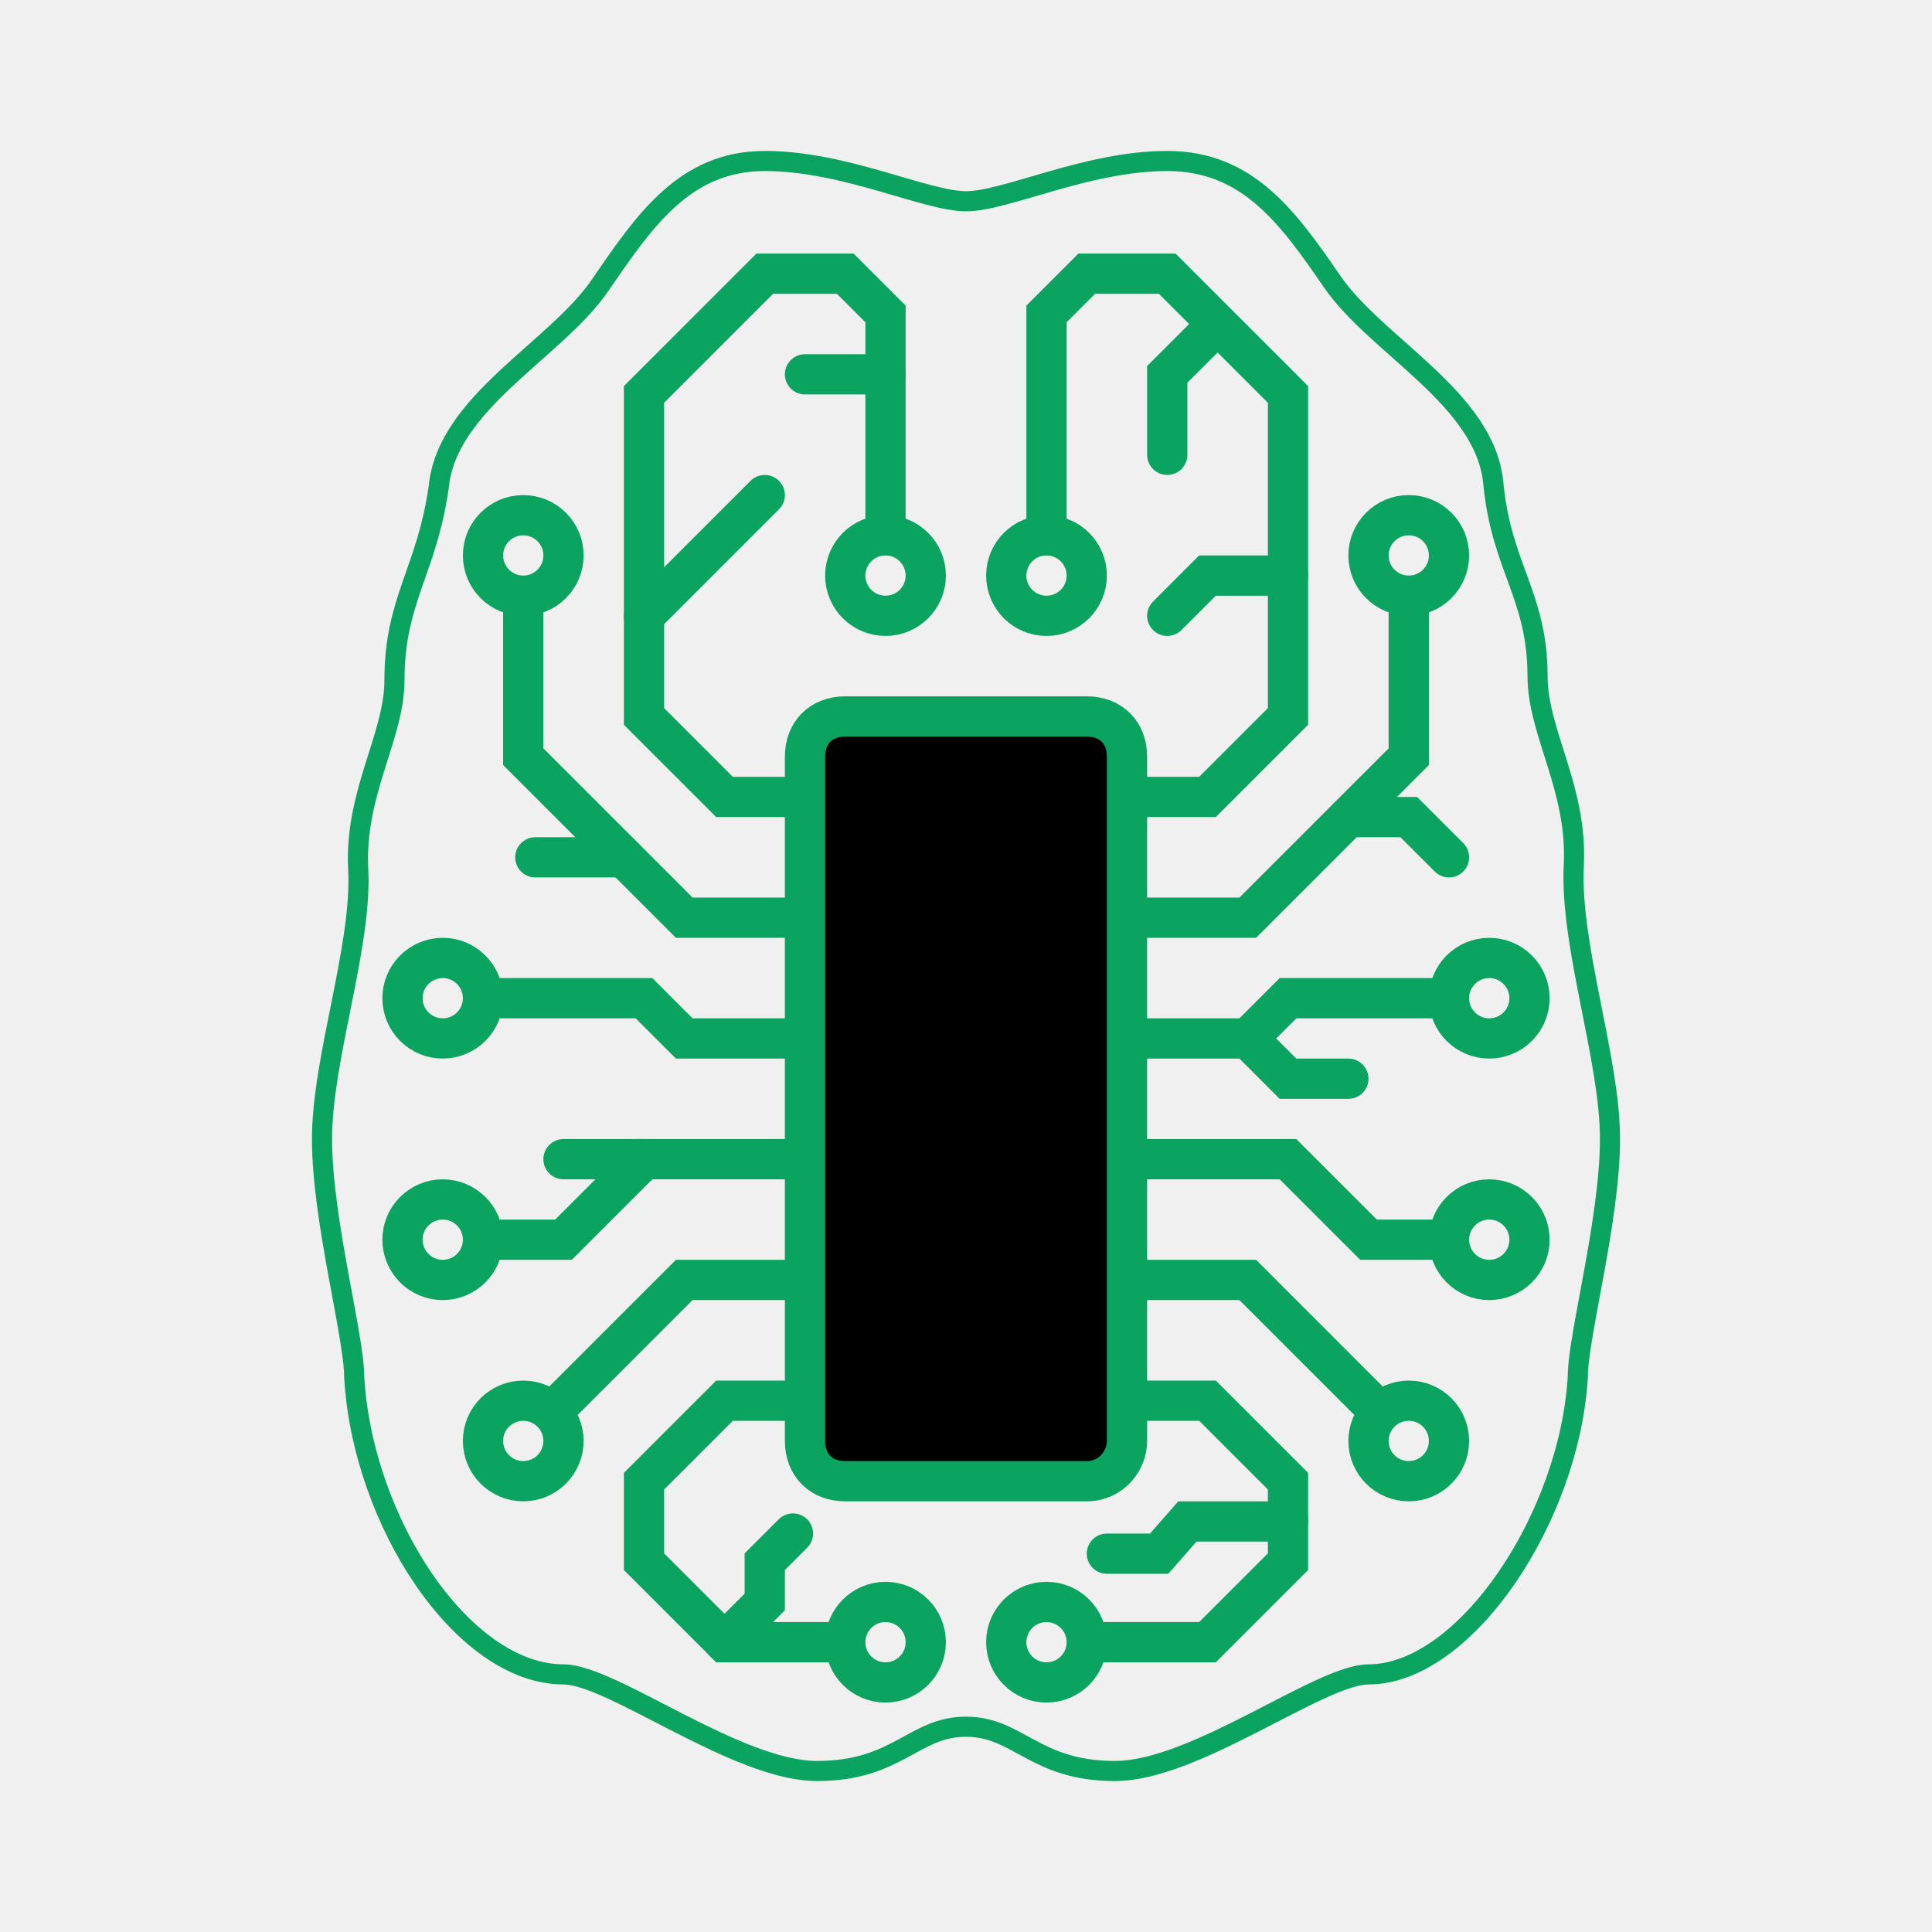
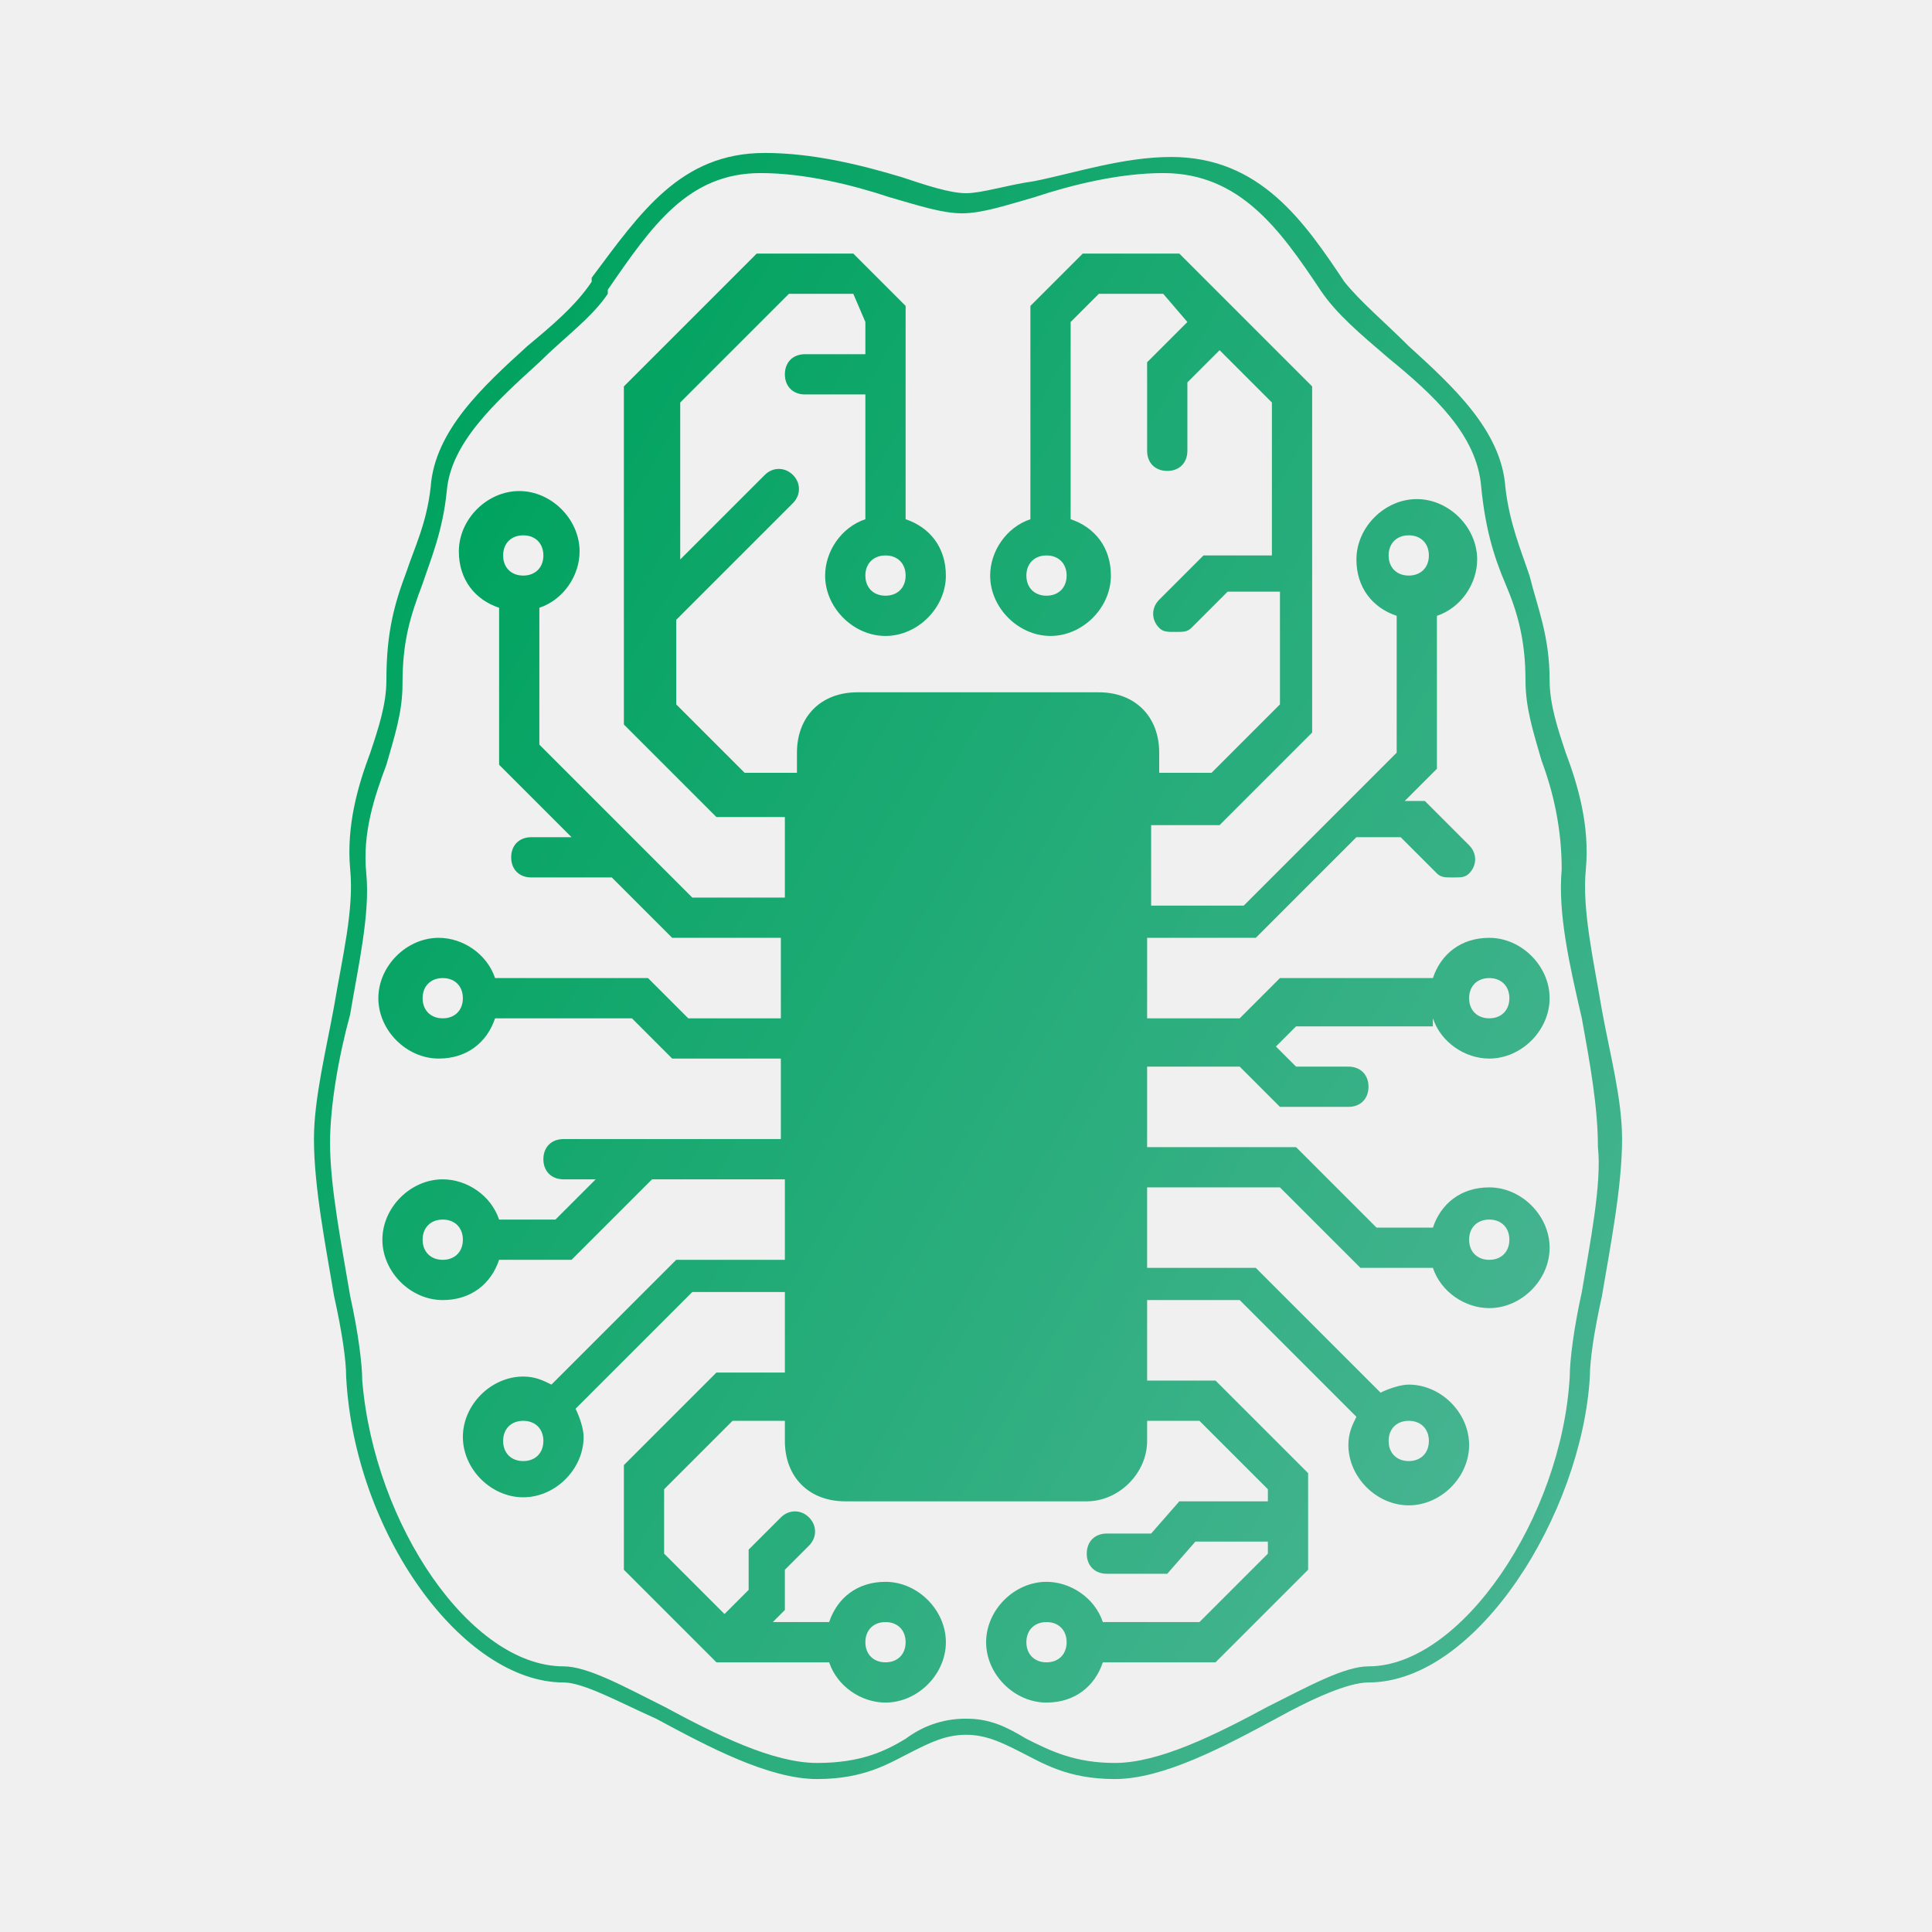
<svg xmlns="http://www.w3.org/2000/svg" version="1.1" id="Layer_1" x="0px" y="0px" viewBox="0 0 48 48" style="enable-background:new 0 0 48 48;" xml:space="preserve">
  <style type="text/css">
- 	.st0{fill:none;stroke:#0ba360;stroke-miterlimit:10;}
- 	.st1{fill:none;stroke:#0ba360;stroke-linecap:round;stroke-miterlimit:10;}
- 	.st2{fill:none;stroke:#0ba360;stroke-width:2;stroke-linecap:round;stroke-miterlimit:10;}
- 	.st3{fill:none;stroke:#0ba360;stroke-linecap:round;stroke-linejoin:round;stroke-miterlimit:10;}
- 	.st4{fill:none;stroke:#0ba360;stroke-width:2;stroke-miterlimit:10;}
- 	.st5{stroke:#0ba360;stroke-linecap:round;stroke-miterlimit:10;}
- 	.st6{fill:#FFFFFF;}
- 	.st7{stroke:#0ba360;stroke-linecap:round;stroke-linejoin:round;stroke-miterlimit:10;}
- 	.st8{fill:none;stroke:#FFFFFF;stroke-linecap:round;stroke-linejoin:round;stroke-miterlimit:10;}
- 	.st9{fill:none;stroke:#0ba360;stroke-width:0.5;stroke-miterlimit:10;}
- 	.st10{fill:none;}
- 	.st11{fill:none;stroke:#0ba360;stroke-width:0.5;stroke-linecap:round;stroke-linejoin:round;stroke-miterlimit:10;}
+ 	.st0{fill:url(#SVGID_1_);}
+ 	.st1{fill:url(#SVGID_2_);}
</style>
-   <g id="Layer_1_1_">
-     <circle class="st0" cx="26" cy="40.8" r="1" />
-     <circle class="st0" cx="35" cy="35.8" r="1" />
-     <circle class="st0" cx="37" cy="24.8" r="1" />
-     <circle class="st0" cx="35" cy="13.8" r="1" />
-     <circle class="st0" cx="37" cy="30.8" r="1" />
-     <path class="st5" d="M27,36.8h-6c-0.6,0-1-0.4-1-1v-17c0-0.6,0.4-1,1-1h6c0.6,0,1,0.4,1,1v17C28,36.3,27.6,36.8,27,36.8z" />
-     <polyline class="st0" points="28,22.8 30,22.8 31,22.8 35,18.8 35,14.8  " />
-     <polyline class="st0" points="28,25.8 31,25.8 32,24.8 36,24.8  " />
-     <polyline class="st0" points="28,34.8 30,34.8 32,36.8 32,38.8 30,40.8 27,40.8  " />
-     <polyline class="st0" points="28,31.8 31,31.8 34,34.8  " />
-     <polyline class="st0" points="28,28.8 30,28.8 32,28.8 34,30.8 36,30.8  " />
-     <circle class="st0" cx="22" cy="40.8" r="1" />
-     <circle class="st0" cx="13" cy="35.8" r="1" />
-     <circle class="st0" cx="11" cy="24.8" r="1" />
-     <circle class="st0" cx="13" cy="13.8" r="1" />
-     <circle class="st0" cx="11" cy="30.8" r="1" />
-     <circle class="st0" cx="22" cy="14.3" r="1" />
-     <polyline class="st0" points="20,19.8 18,19.8 16,17.8 16,9.8 19,6.8 21,6.8 22,7.8 22,13.3  " />
-     <circle class="st0" cx="26" cy="14.3" r="1" />
-     <polyline class="st0" points="28,19.8 30,19.8 32,17.8 32,9.8 29,6.8 27,6.8 26,7.8 26,13.3  " />
-     <polyline class="st0" points="20,22.8 18,22.8 17,22.8 13,18.8 13,14.8  " />
-     <polyline class="st0" points="20,25.8 17,25.8 16,24.8 12,24.8  " />
-     <polyline class="st0" points="20,34.8 18,34.8 16,36.8 16,38.8 18,40.8 21,40.8  " />
-     <polyline class="st0" points="20,31.8 17,31.8 14,34.8  " />
-     <polyline class="st0" points="20,28.8 18,28.8 16,28.8 14,30.8 12,30.8  " />
-     <path class="st9" d="M24,5c1,0,3-1,5-1s3,1.4,4.1,3s3.8,2.9,4,5s1.1,2.8,1.1,4.8c0,1.4,1,2.8,0.9,4.7c-0.1,2,0.9,4.8,0.9,6.8   s-0.8,4.9-0.8,5.9c-0.2,3.5-2.8,7.4-5.2,7.4c-1.2,0-4.3,2.4-6.3,2.4s-2.4-1.1-3.7-1.1c-1.3,0-1.7,1.1-3.7,1.1s-5.1-2.4-6.3-2.4   c-2.5,0-5-3.8-5.2-7.4c0-1-0.8-3.9-0.8-5.9s1-4.8,0.9-6.7s0.9-3.3,0.9-4.7c0-2,0.8-2.7,1.1-4.8c0.2-2.1,2.9-3.4,4-5S17,4,19,4   S23,5,24,5z" />
-     <line class="st1" x1="16" y1="15.3" x2="19" y2="12.3" />
-     <polyline class="st1" points="30,8.3 29,9.3 29,11.3  " />
-     <polyline class="st1" points="32,14.3 30,14.3 29,15.3  " />
-     <line class="st1" x1="22" y1="9.3" x2="20" y2="9.3" />
-     <line class="st1" x1="16" y1="28.8" x2="14" y2="28.8" />
-     <polyline class="st1" points="31,25.8 32,26.8 33.5,26.8  " />
-     <polyline class="st1" points="18,40.8 19,39.8 19,38.8 19.7,38.1  " />
-     <polyline class="st1" points="32,37.8 29.5,37.8 28.8,38.6 27.5,38.6  " />
-     <line class="st1" x1="15.5" y1="21.3" x2="13.3" y2="21.3" />
-     <polyline class="st1" points="33.5,20.3 35,20.3 36,21.3  " />
+   <g>
+     <linearGradient id="SVGID_1_" gradientUnits="userSpaceOnUse" x1="9.996" y1="16.003" x2="38.62" y2="32.529">
+       <stop offset="0" style="stop-color:#01A360" />
+       <stop offset="1" style="stop-color:#45B490" />
+     </linearGradient>
+     <path class="st0" d="M35.6,25.3c0.2,0.6,0.8,1,1.4,1c0.8,0,1.5-0.7,1.5-1.5s-0.7-1.5-1.5-1.5c-0.7,0-1.2,0.4-1.4,1h-3.8l-1,1h-2.3   v-2h2.7l2.5-2.5h1.1l0.9,0.9c0.1,0.1,0.2,0.1,0.4,0.1s0.3,0,0.4-0.1c0.2-0.2,0.2-0.5,0-0.7l-1.1-1.1h-0.5l0.8-0.8v-3.8   c0.6-0.2,1-0.8,1-1.4c0-0.8-0.7-1.5-1.5-1.5s-1.5,0.7-1.5,1.5c0,0.7,0.4,1.2,1,1.4v3.4l-1.4,1.4c0,0,0,0,0,0l-2.4,2.4h-2.3v-2h1.7   l2.3-2.3V9.6l-3.3-3.3h-2.4l-1.3,1.3v5.3c-0.6,0.2-1,0.8-1,1.4c0,0.8,0.7,1.5,1.5,1.5s1.5-0.7,1.5-1.5c0-0.7-0.4-1.2-1-1.4V8   l0.7-0.7h1.6L29.5,8l-1,1v2.2c0,0.3,0.2,0.5,0.5,0.5s0.5-0.2,0.5-0.5V9.5l0.8-0.8l1.3,1.3v3.8h-1.7l-1.1,1.1   c-0.2,0.2-0.2,0.5,0,0.7c0.1,0.1,0.2,0.1,0.4,0.1s0.3,0,0.4-0.1l0.9-0.9h1.3v2.8l-1.7,1.7h-1.3v-0.5c0-0.9-0.6-1.5-1.5-1.5h-6   c-0.9,0-1.5,0.6-1.5,1.5v0.5h-1.3l-1.7-1.7v-2.1l2.9-2.9c0.2-0.2,0.2-0.5,0-0.7s-0.5-0.2-0.7,0l-2.1,2.1V10l2.7-2.7h1.6L21.5,8v0.8   H20c-0.3,0-0.5,0.2-0.5,0.5s0.2,0.5,0.5,0.5h1.5v3.1c-0.6,0.2-1,0.8-1,1.4c0,0.8,0.7,1.5,1.5,1.5s1.5-0.7,1.5-1.5   c0-0.7-0.4-1.2-1-1.4V7.6l-1.3-1.3h-2.4l-3.3,3.3V18l2.3,2.3h1.7v2h-2.3l-1.4-1.4c0,0,0,0,0,0l-2.4-2.4v-3.4c0.6-0.2,1-0.8,1-1.4   c0-0.8-0.7-1.5-1.5-1.5s-1.5,0.7-1.5,1.5c0,0.7,0.4,1.2,1,1.4V19l1.8,1.8h-1c-0.3,0-0.5,0.2-0.5,0.5s0.2,0.5,0.5,0.5h2l1.5,1.5h2.7   v2h-2.3l-1-1h-3.8c-0.2-0.6-0.8-1-1.4-1c-0.8,0-1.5,0.7-1.5,1.5s0.7,1.5,1.5,1.5c0.7,0,1.2-0.4,1.4-1h3.4l1,1h2.7v2H16h-0.2H14   c-0.3,0-0.5,0.2-0.5,0.5s0.2,0.5,0.5,0.5h0.8l-1,1h-1.4c-0.2-0.6-0.8-1-1.4-1c-0.8,0-1.5,0.7-1.5,1.5s0.7,1.5,1.5,1.5   c0.7,0,1.2-0.4,1.4-1h1.8l2-2h3.3v2h-2.7l-3.1,3.1l0,0c-0.2-0.1-0.4-0.2-0.7-0.2c-0.8,0-1.5,0.7-1.5,1.5s0.7,1.5,1.5,1.5   s1.5-0.7,1.5-1.5c0-0.2-0.1-0.5-0.2-0.7l0,0l2.9-2.9h2.3v2h-1.7l-2.3,2.3V39l2.3,2.3h2.8c0.2,0.6,0.8,1,1.4,1   c0.8,0,1.5-0.7,1.5-1.5s-0.7-1.5-1.5-1.5c-0.7,0-1.2,0.4-1.4,1h-1.4l0.3-0.3v-1l0.6-0.6c0.2-0.2,0.2-0.5,0-0.7s-0.5-0.2-0.7,0   l-0.8,0.8v1L18,40.1l-1.5-1.5V37l1.7-1.7h1.3v0.5c0,0.9,0.6,1.5,1.5,1.5h6c0.8,0,1.5-0.7,1.5-1.5v-0.5h1.3l1.7,1.7v0.3h-2.2   l-0.7,0.8h-1.1c-0.3,0-0.5,0.2-0.5,0.5s0.2,0.5,0.5,0.5H29l0.7-0.8h1.8v0.3l-1.7,1.7h-2.4c-0.2-0.6-0.8-1-1.4-1   c-0.8,0-1.5,0.7-1.5,1.5s0.7,1.5,1.5,1.5c0.7,0,1.2-0.4,1.4-1h2.8l2.3-2.3v-2.4l-2.3-2.3h-1.7v-2h2.3l2.9,2.9l0,0   c-0.1,0.2-0.2,0.4-0.2,0.7c0,0.8,0.7,1.5,1.5,1.5s1.5-0.7,1.5-1.5s-0.7-1.5-1.5-1.5c-0.2,0-0.5,0.1-0.7,0.2l0,0l-3.1-3.1h-2.7v-2   h3.3l2,2h1.8c0.2,0.6,0.8,1,1.4,1c0.8,0,1.5-0.7,1.5-1.5s-0.7-1.5-1.5-1.5c-0.7,0-1.2,0.4-1.4,1h-1.4l-2-2h-3.7v-2h2.3l1,1h1.7   c0.3,0,0.5-0.2,0.5-0.5s-0.2-0.5-0.5-0.5h-1.3l-0.5-0.5l0.5-0.5H35.6z M37,24.3c0.3,0,0.5,0.2,0.5,0.5c0,0.3-0.2,0.5-0.5,0.5   s-0.5-0.2-0.5-0.5C36.5,24.5,36.7,24.3,37,24.3z M35,13.3c0.3,0,0.5,0.2,0.5,0.5s-0.2,0.5-0.5,0.5s-0.5-0.2-0.5-0.5   S34.7,13.3,35,13.3z M26,14.8c-0.3,0-0.5-0.2-0.5-0.5s0.2-0.5,0.5-0.5s0.5,0.2,0.5,0.5S26.3,14.8,26,14.8z M22,14.8   c-0.3,0-0.5-0.2-0.5-0.5s0.2-0.5,0.5-0.5s0.5,0.2,0.5,0.5S22.3,14.8,22,14.8z M13,13.3c0.3,0,0.5,0.2,0.5,0.5s-0.2,0.5-0.5,0.5   s-0.5-0.2-0.5-0.5S12.7,13.3,13,13.3z M11,25.3c-0.3,0-0.5-0.2-0.5-0.5c0-0.3,0.2-0.5,0.5-0.5s0.5,0.2,0.5,0.5   C11.5,25.1,11.3,25.3,11,25.3z M11,31.3c-0.3,0-0.5-0.2-0.5-0.5s0.2-0.5,0.5-0.5s0.5,0.2,0.5,0.5S11.3,31.3,11,31.3z M13,36.3   c-0.3,0-0.5-0.2-0.5-0.5s0.2-0.5,0.5-0.5s0.5,0.2,0.5,0.5S13.3,36.3,13,36.3z M22,40.3c0.3,0,0.5,0.2,0.5,0.5s-0.2,0.5-0.5,0.5   s-0.5-0.2-0.5-0.5S21.7,40.3,22,40.3z M26,41.3c-0.3,0-0.5-0.2-0.5-0.5s0.2-0.5,0.5-0.5s0.5,0.2,0.5,0.5S26.3,41.3,26,41.3z    M35,35.3c0.3,0,0.5,0.2,0.5,0.5s-0.2,0.5-0.5,0.5s-0.5-0.2-0.5-0.5S34.7,35.3,35,35.3z M37,30.3c0.3,0,0.5,0.2,0.5,0.5   s-0.2,0.5-0.5,0.5s-0.5-0.2-0.5-0.5S36.7,30.3,37,30.3z" />
+     <linearGradient id="SVGID_2_" gradientUnits="userSpaceOnUse" x1="8.512" y1="15.228" x2="40.829" y2="33.886">
+       <stop offset="0" style="stop-color:#01A360" />
+       <stop offset="1" style="stop-color:#45B490" />
+     </linearGradient>
+     <path class="st1" d="M39.8,25.1c-0.2-1.2-0.5-2.5-0.4-3.5c0.1-1.1-0.2-2.1-0.5-2.9c-0.2-0.6-0.4-1.2-0.4-1.8c0-1.1-0.3-1.8-0.5-2.6   c-0.2-0.6-0.5-1.3-0.6-2.2c-0.1-1.4-1.3-2.5-2.4-3.5c-0.6-0.6-1.2-1.1-1.6-1.6c-1-1.5-2.1-3.1-4.3-3.1c-1.2,0-2.4,0.4-3.4,0.6   C25,4.6,24.4,4.8,24,4.8s-1-0.2-1.6-0.4c-1-0.3-2.2-0.6-3.4-0.6c-2.1,0-3.1,1.5-4.3,3.1L14.7,7c-0.4,0.6-1,1.1-1.6,1.6   c-1.1,1-2.3,2.1-2.4,3.5c-0.1,0.9-0.4,1.5-0.6,2.1c-0.3,0.8-0.5,1.5-0.5,2.7c0,0.6-0.2,1.2-0.4,1.8c-0.3,0.8-0.6,1.8-0.5,2.9   c0.1,1-0.2,2.2-0.4,3.4c-0.2,1.1-0.5,2.3-0.5,3.3c0,1.2,0.3,2.7,0.5,3.9c0.2,0.9,0.3,1.6,0.3,2c0.2,3.9,2.9,7.6,5.4,7.6   c0.5,0,1.4,0.5,2.3,0.9c1.3,0.7,2.8,1.5,4,1.5c1.2,0,1.8-0.4,2.4-0.7c0.4-0.2,0.8-0.4,1.3-0.4s0.9,0.2,1.3,0.4   c0.6,0.3,1.2,0.7,2.4,0.7c1.2,0,2.7-0.8,4-1.5c0.9-0.5,1.8-0.9,2.3-0.9c2.7,0,5.3-4.2,5.5-7.6c0-0.4,0.1-1.1,0.3-2   c0.2-1.2,0.5-2.7,0.5-3.9C40.3,27.3,40,26.2,39.8,25.1z M39.3,32.1C39.1,33,39,33.8,39,34.2c-0.2,3.5-2.7,7.2-5,7.2   c-0.6,0-1.5,0.5-2.5,1c-1.3,0.7-2.7,1.4-3.8,1.4c-1,0-1.6-0.3-2.2-0.6c-0.5-0.3-0.9-0.5-1.5-0.5s-1.1,0.2-1.5,0.5   c-0.5,0.3-1.1,0.6-2.2,0.6c-1.1,0-2.5-0.7-3.8-1.4c-1-0.5-1.9-1-2.5-1c-2.3,0-4.7-3.5-5-7.1c0-0.4-0.1-1.2-0.3-2.1   c-0.2-1.2-0.5-2.7-0.5-3.8c0-0.9,0.2-2.1,0.5-3.2c0.2-1.2,0.5-2.5,0.4-3.5c-0.1-1,0.2-1.9,0.5-2.7c0.2-0.7,0.4-1.3,0.4-2   c0-1.1,0.2-1.7,0.5-2.5c0.2-0.6,0.5-1.3,0.6-2.3c0.1-1.2,1.2-2.2,2.3-3.2c0.6-0.6,1.3-1.1,1.7-1.7l0-0.1c1.1-1.6,2-2.9,3.8-2.9   c1.1,0,2.3,0.3,3.2,0.6c0.7,0.2,1.3,0.4,1.8,0.4s1.1-0.2,1.8-0.4c0.9-0.3,2.1-0.6,3.2-0.6c1.9,0,2.9,1.4,3.9,2.9   c0.4,0.6,1,1.1,1.7,1.7c1.1,0.9,2.2,1.9,2.3,3.2c0.1,1,0.3,1.7,0.6,2.4c0.3,0.7,0.5,1.4,0.5,2.4c0,0.7,0.2,1.3,0.4,2   c0.3,0.8,0.5,1.7,0.5,2.7c-0.1,1.1,0.2,2.4,0.5,3.7c0.2,1.1,0.4,2.2,0.4,3.2C39.8,29.4,39.5,30.9,39.3,32.1z" />
  </g>
</svg>
